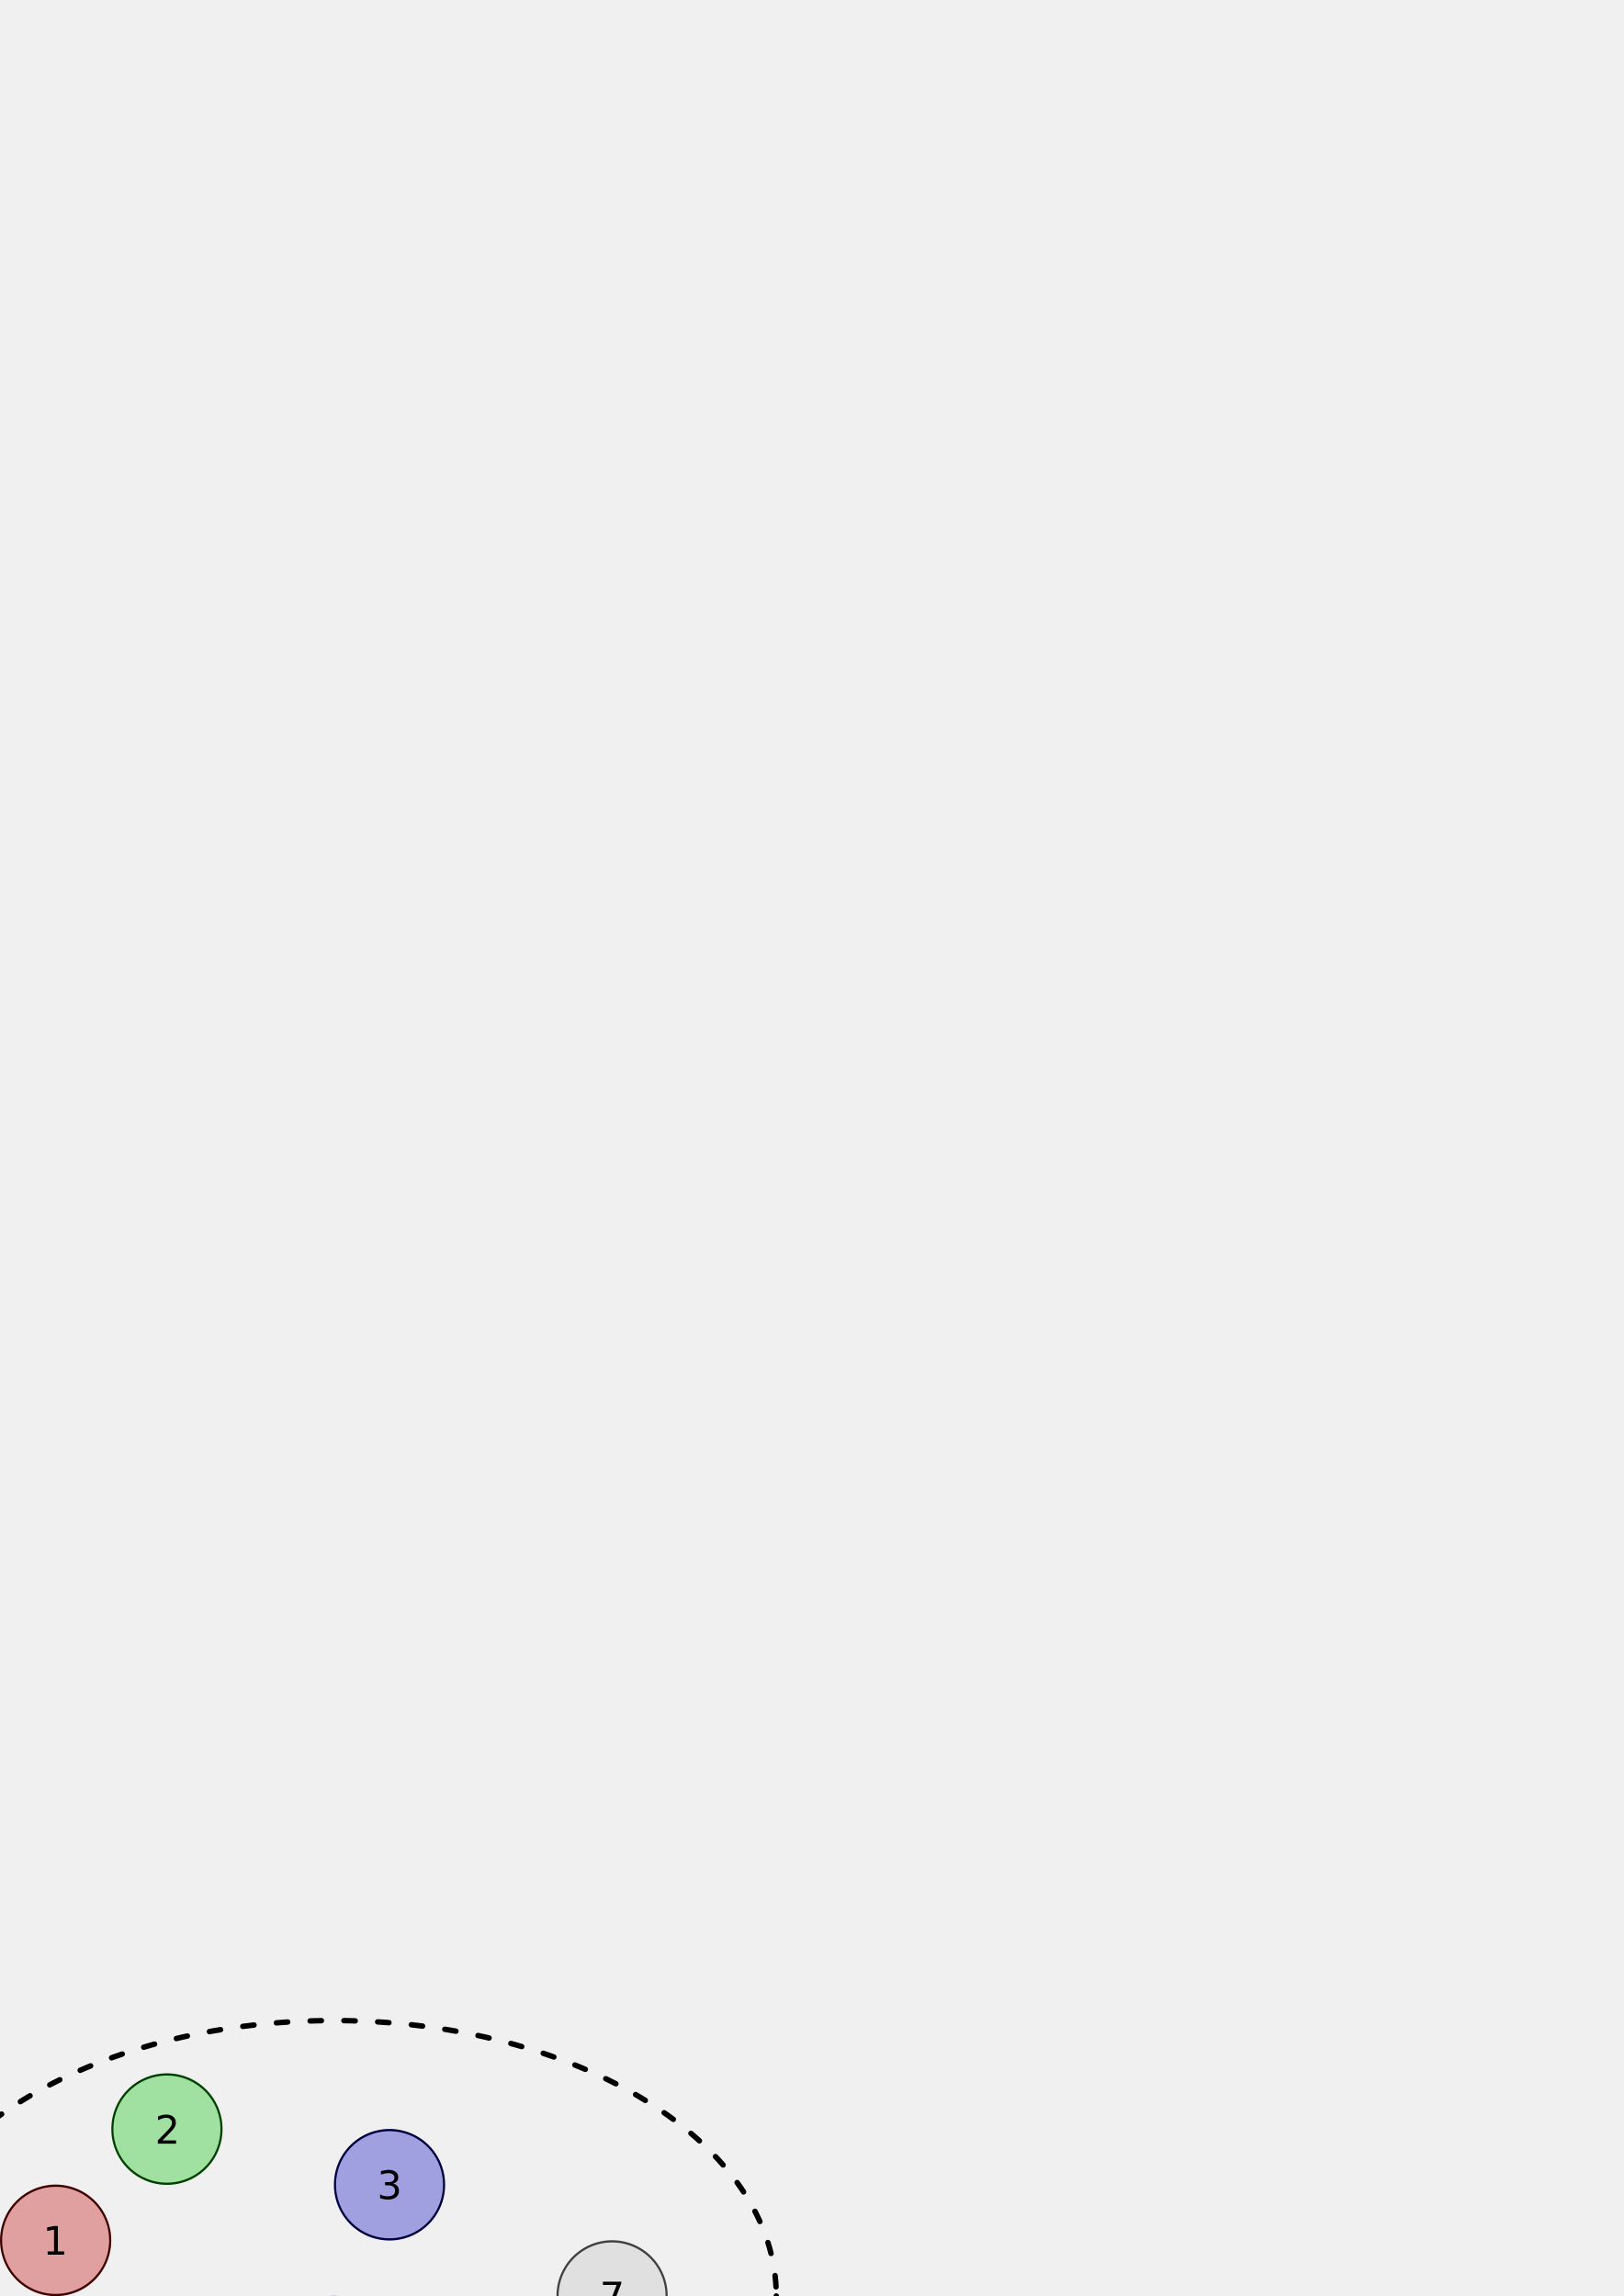
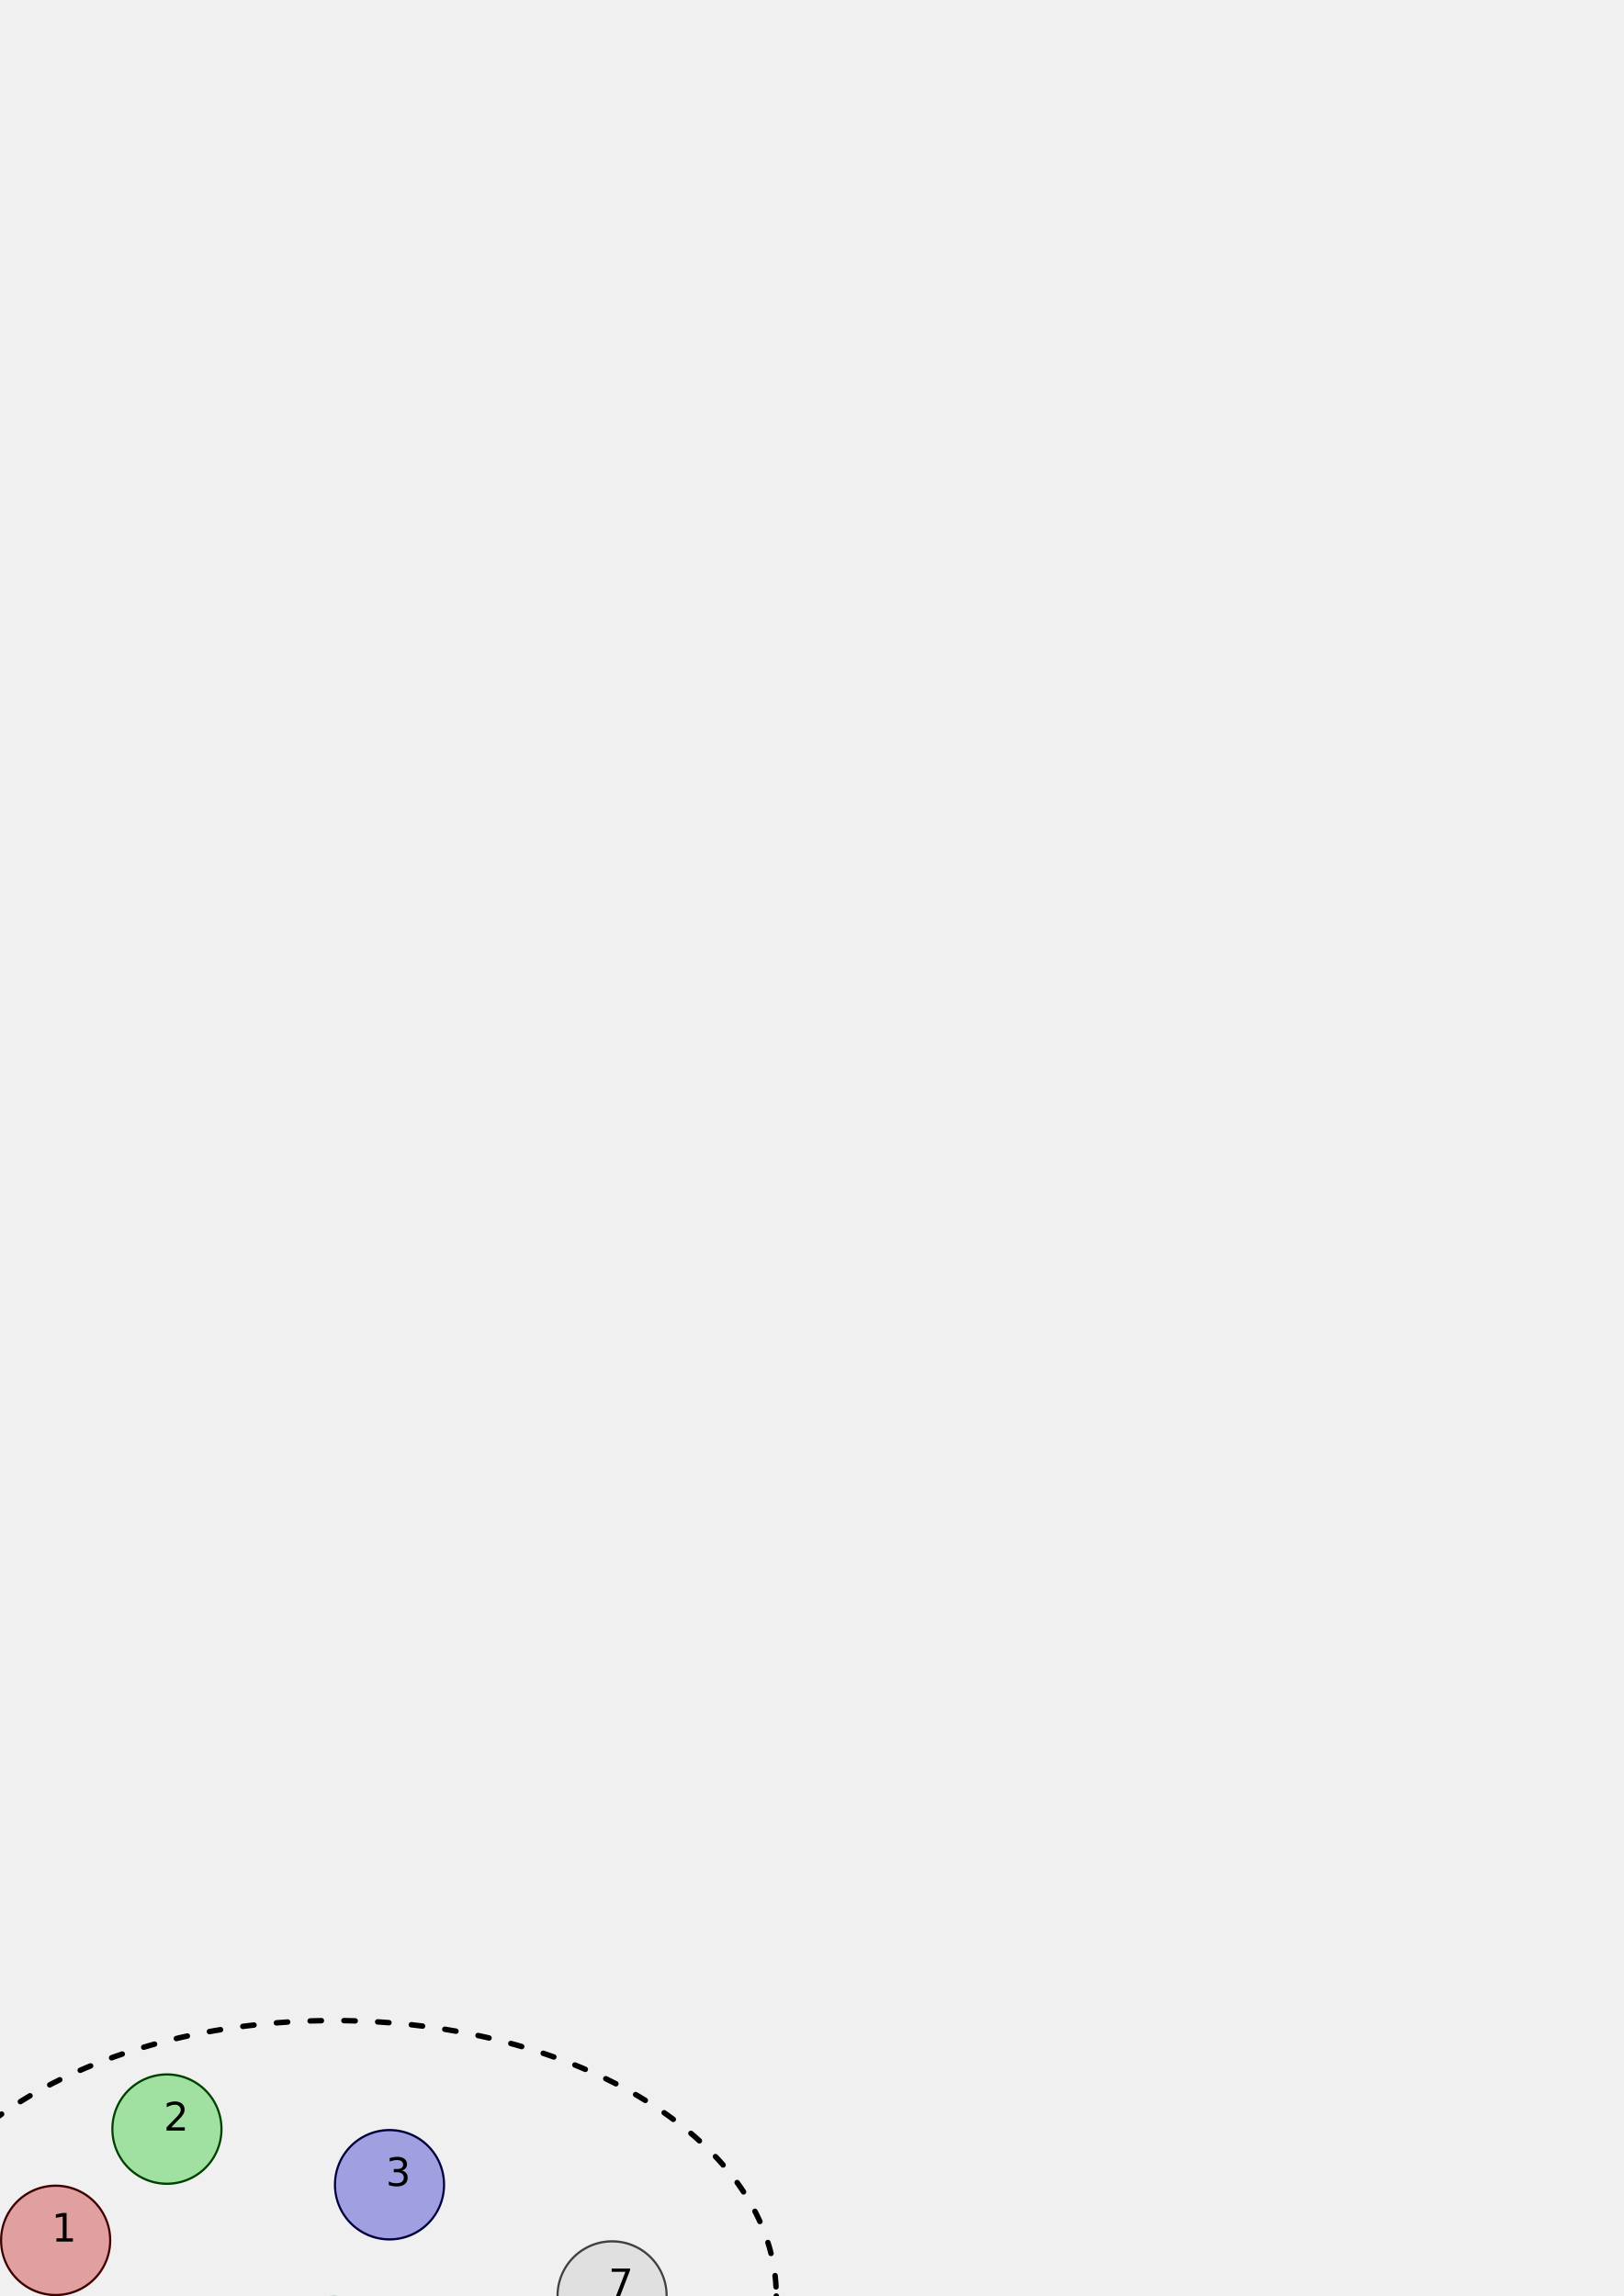
<svg xmlns="http://www.w3.org/2000/svg" width="744.094" height="1052.362" id="svg1307">
  <defs id="defs1309">
    <marker orient="auto" refY="0.0" refX="0.0" id="Arrow1Send" style="overflow:visible;">
      <path id="path2930" d="M 0.0,0.0 L 5.0,-5.0 L -12.5,0.0 L 5.0,5.0 L 0.0,0.0 z " style="fill-rule:evenodd;stroke:#000000;stroke-width:1.0pt;marker-start:none;" transform="scale(0.2) rotate(180)" />
    </marker>
    <marker orient="auto" refY="0.0" refX="0.0" id="Arrow1Mend" style="overflow:visible;">
      <path id="path2936" d="M 0.0,0.0 L 5.0,-5.0 L -12.5,0.0 L 5.0,5.0 L 0.0,0.0 z " style="fill-rule:evenodd;stroke:#000000;stroke-width:1.0pt;marker-start:none;" transform="scale(0.4) rotate(180)" />
    </marker>
  </defs>
  <g id="layer1">
    <path style="opacity:1;fill:#ffffff;fill-opacity:0;fill-rule:nonzero;stroke:#000000;stroke-width:2.42;stroke-linecap:round;stroke-linejoin:round;stroke-miterlimit:4;stroke-dasharray:5.002,10.004;stroke-dashoffset:0;stroke-opacity:1" id="path2499" d="M 338 1079.362 A 196.5 122 0 1 1  -55,1079.362 A 196.5 122 0 1 1  338 1079.362 z" transform="matrix(1.031805,0,0,1.034834,6.99935,-64.59893)" />
-     <g id="g2666" transform="translate(25.5,153.5611)">
-       <path transform="matrix(0.143442,0,0,0.150862,9.426031,796.4362)" d="M 108.571 509.505 A 174.286 165.714 0 1 1  -240,509.505 A 174.286 165.714 0 1 1  108.571 509.505 z" id="path2668" style="opacity:1;fill:#e0a0a0;fill-opacity:1;fill-rule:nonzero;stroke:#400000;stroke-width:6.797;stroke-linecap:round;stroke-linejoin:round;stroke-miterlimit:4;stroke-dasharray:none;stroke-dashoffset:0;stroke-opacity:1" />
-       <text id="text2670" y="879.862" x="-5.884" style="font-size:18px;font-style:normal;font-variant:normal;font-weight:normal;font-stretch:normal;text-align:start;line-height:125%;writing-mode:lr-tb;text-anchor:start;fill:#000000;fill-opacity:1;stroke:none;stroke-width:1px;stroke-linecap:butt;stroke-linejoin:miter;stroke-opacity:1;font-family:Bitstream Vera Sans" xml:space="preserve">
-         <tspan y="879.862" x="-5.884" id="tspan2672">1</tspan>
-       </text>
-     </g>
-     <g id="g2674" transform="translate(76.5,24.00005)">
-       <path transform="matrix(0.143442,0,0,0.150862,9.426081,874.9972)" d="M 108.571 509.505 A 174.286 165.714 0 1 1  -240,509.505 A 174.286 165.714 0 1 1  108.571 509.505 z" id="path2676" style="opacity:1;fill:#a0e0a0;fill-opacity:1;fill-rule:nonzero;stroke:#004000;stroke-width:6.798;stroke-linecap:round;stroke-linejoin:round;stroke-miterlimit:4;stroke-dasharray:none;stroke-dashoffset:0;stroke-opacity:1" />
-       <text id="text2678" y="958.542" x="-5.484" style="font-size:18px;font-style:normal;font-variant:normal;font-weight:normal;font-stretch:normal;text-align:start;line-height:125%;writing-mode:lr-tb;text-anchor:start;fill:#000000;fill-opacity:1;stroke:none;stroke-width:1px;stroke-linecap:butt;stroke-linejoin:miter;stroke-opacity:1;font-family:Bitstream Vera Sans" xml:space="preserve">
-         <tspan y="958.542" x="-5.484" id="tspan2680">2</tspan>
-       </text>
-     </g>
-     <g id="g2682" transform="translate(178.5,-25.49995)">
-       <path transform="matrix(0.143442,0,0,0.150862,9.426081,949.9972)" d="M 108.571 509.505 A 174.286 165.714 0 1 1  -240,509.505 A 174.286 165.714 0 1 1  108.571 509.505 z" id="path2684" style="opacity:1;fill:#a0a0e0;fill-opacity:1;fill-rule:nonzero;stroke:#000040;stroke-width:6.798;stroke-linecap:round;stroke-linejoin:round;stroke-miterlimit:4;stroke-dasharray:none;stroke-dashoffset:0;stroke-opacity:1" />
-       <text id="text2686" y="1033.414" x="-5.691" style="font-size:18px;font-style:normal;font-variant:normal;font-weight:normal;font-stretch:normal;text-align:start;line-height:125%;writing-mode:lr-tb;text-anchor:start;fill:#000000;fill-opacity:1;stroke:none;stroke-width:1px;stroke-linecap:butt;stroke-linejoin:miter;stroke-opacity:1;font-family:Bitstream Vera Sans" xml:space="preserve">
-         <tspan y="1033.414" x="-5.691" id="tspan2688">3</tspan>
-       </text>
-     </g>
-     <g id="g2473" transform="translate(86.49989,-34.99975)">
-       <path transform="matrix(0.143442,0,0,0.150862,-0.573811,1061.497)" d="M 108.571 509.505 A 174.286 165.714 0 1 1  -240,509.505 A 174.286 165.714 0 1 1  108.571 509.505 z" id="path1555" style="fill:#e0e0a0;fill-opacity:1;fill-rule:nonzero;stroke:#404000;stroke-width:6.798;stroke-linecap:round;stroke-linejoin:round;stroke-miterlimit:4;stroke-dasharray:none;stroke-dashoffset:0;stroke-opacity:1" />
-       <text id="text1557" y="1144.914" x="-15.691" style="font-size:18px;font-style:normal;font-variant:normal;font-weight:normal;font-stretch:normal;text-align:start;line-height:125%;writing-mode:lr-tb;text-anchor:start;fill:#000000;fill-opacity:1;stroke:none;stroke-width:1px;stroke-linecap:butt;stroke-linejoin:miter;stroke-opacity:1;font-family:Bitstream Vera Sans" xml:space="preserve">
-         <tspan y="1144.914" x="-15.691" id="tspan1559">4</tspan>
-       </text>
-     </g>
-     <g id="g2478" transform="translate(1.99988,-32.49975)">
-       <path transform="matrix(0.143442,0,0,0.150862,160.4262,1033.497)" d="M 108.571 509.505 A 174.286 165.714 0 1 1  -240,509.505 A 174.286 165.714 0 1 1  108.571 509.505 z" id="path1563" style="fill:#a0e0e0;fill-opacity:1;fill-rule:nonzero;stroke:#004040;stroke-width:6.798;stroke-linecap:round;stroke-linejoin:round;stroke-miterlimit:4;stroke-dasharray:none;stroke-dashoffset:0;stroke-opacity:1" />
-       <text id="text1565" y="1116.914" x="145.309" style="font-size:18px;font-style:normal;font-variant:normal;font-weight:normal;font-stretch:normal;text-align:start;line-height:125%;writing-mode:lr-tb;text-anchor:start;fill:#000000;fill-opacity:1;stroke:none;stroke-width:1px;stroke-linecap:butt;stroke-linejoin:miter;stroke-opacity:1;font-family:Bitstream Vera Sans" xml:space="preserve">
-         <tspan y="1116.914" x="145.309" id="tspan1567">5</tspan>
-       </text>
-     </g>
-     <g id="g2489" transform="translate(-38.50012,18.50025)">
-       <path transform="matrix(0.143442,0,0,0.150862,281.4262,1033.497)" d="M 108.571 509.505 A 174.286 165.714 0 1 1  -240,509.505 A 174.286 165.714 0 1 1  108.571 509.505 z" id="path1571" style="fill:#e0a0e0;fill-opacity:1;fill-rule:nonzero;stroke:#400040;stroke-width:6.798;stroke-linecap:round;stroke-linejoin:round;stroke-miterlimit:4;stroke-dasharray:none;stroke-dashoffset:0;stroke-opacity:1" />
-       <text id="text1573" y="1116.914" x="266.309" style="font-size:18px;font-style:normal;font-variant:normal;font-weight:normal;font-stretch:normal;text-align:start;line-height:125%;writing-mode:lr-tb;text-anchor:start;fill:#000000;fill-opacity:1;stroke:none;stroke-width:1px;stroke-linecap:butt;stroke-linejoin:miter;stroke-opacity:1;font-family:Bitstream Vera Sans" xml:space="preserve">
-         <tspan y="1116.914" x="266.309" id="tspan1575">6</tspan>
-       </text>
-     </g>
-     <g id="g2494" transform="translate(-58.92262,41.40835)">
-       <path transform="matrix(0.143442,0,0,0.150862,348.8487,934.0889)" d="M 108.571 509.505 A 174.286 165.714 0 1 1  -240,509.505 A 174.286 165.714 0 1 1  108.571 509.505 z" id="path2483" style="fill:#e0e0e0;fill-opacity:1;fill-rule:nonzero;stroke:#404040;stroke-width:6.798;stroke-linecap:round;stroke-linejoin:round;stroke-miterlimit:4;stroke-dasharray:none;stroke-dashoffset:0;stroke-opacity:1" />
-       <text id="text2485" y="1017.506" x="333.732" style="font-size:18px;font-style:normal;font-variant:normal;font-weight:normal;font-stretch:normal;text-align:start;line-height:125%;writing-mode:lr-tb;text-anchor:start;fill:#000000;fill-opacity:1;stroke:none;stroke-width:1px;stroke-linecap:butt;stroke-linejoin:miter;stroke-opacity:1;font-family:Bitstream Vera Sans" xml:space="preserve">
-         <tspan y="1017.506" x="333.732" id="tspan2487">7</tspan>
-       </text>
-     </g>
+     <path style="fill:#e0a0a0;fill-opacity:1;fill-rule:nonzero;stroke:#400000;stroke-width:6.797;stroke-linecap:round;stroke-linejoin:round;stroke-miterlimit:4;stroke-dasharray:none;stroke-dashoffset:0;stroke-opacity:1" id="path2668" d="M 108.571 509.505 A 174.286 165.714 0 1 1  -240,509.505 A 174.286 165.714 0 1 1  108.571 509.505 z" transform="matrix(0.143442,0,0,0.150862,34.92603,949.9973)" />
+     <text xml:space="preserve" style="font-size:18px;font-style:normal;font-variant:normal;font-weight:normal;font-stretch:normal;text-align:start;line-height:125%;writing-mode:lr-tb;text-anchor:start;fill:#000000;fill-opacity:1;stroke:none;stroke-width:1px;stroke-linecap:butt;stroke-linejoin:miter;stroke-opacity:1;font-family:Bitstream Vera Sans" x="23.616" y="1027.423" id="text2670">
+       <tspan id="tspan2672" x="23.616" y="1027.423">1</tspan>
+     </text>
+     <path style="fill:#a0e0a0;fill-opacity:1;fill-rule:nonzero;stroke:#004000;stroke-width:6.798;stroke-linecap:round;stroke-linejoin:round;stroke-miterlimit:4;stroke-dasharray:none;stroke-dashoffset:0;stroke-opacity:1" id="path2676" d="M 108.571 509.505 A 174.286 165.714 0 1 1  -240,509.505 A 174.286 165.714 0 1 1  108.571 509.505 z" transform="matrix(0.143442,0,0,0.150862,85.92608,898.9973)" />
+     <text xml:space="preserve" style="font-size:18px;font-style:normal;font-variant:normal;font-weight:normal;font-stretch:normal;text-align:start;line-height:125%;writing-mode:lr-tb;text-anchor:start;fill:#000000;fill-opacity:1;stroke:none;stroke-width:1px;stroke-linecap:butt;stroke-linejoin:miter;stroke-opacity:1;font-family:Bitstream Vera Sans" x="75.016" y="976.542" id="text2678">
+       <tspan id="tspan2680" x="75.016" y="976.542">2</tspan>
+     </text>
+     <path style="fill:#a0a0e0;fill-opacity:1;fill-rule:nonzero;stroke:#000040;stroke-width:6.798;stroke-linecap:round;stroke-linejoin:round;stroke-miterlimit:4;stroke-dasharray:none;stroke-dashoffset:0;stroke-opacity:1" id="path2684" d="M 108.571 509.505 A 174.286 165.714 0 1 1  -240,509.505 A 174.286 165.714 0 1 1  108.571 509.505 z" transform="matrix(0.143442,0,0,0.150862,187.9261,924.4973)" />
+     <text xml:space="preserve" style="font-size:18px;font-style:normal;font-variant:normal;font-weight:normal;font-stretch:normal;text-align:start;line-height:125%;writing-mode:lr-tb;text-anchor:start;fill:#000000;fill-opacity:1;stroke:none;stroke-width:1px;stroke-linecap:butt;stroke-linejoin:miter;stroke-opacity:1;font-family:Bitstream Vera Sans" x="176.809" y="1001.914" id="text2686">
+       <tspan id="tspan2688" x="176.809" y="1001.914">3</tspan>
+     </text>
+     <path style="fill:#e0e0a0;fill-opacity:1;fill-rule:nonzero;stroke:#404000;stroke-width:6.798;stroke-linecap:round;stroke-linejoin:round;stroke-miterlimit:4;stroke-dasharray:none;stroke-dashoffset:0;stroke-opacity:1" id="path1555" d="M 108.571 509.505 A 174.286 165.714 0 1 1  -240,509.505 A 174.286 165.714 0 1 1  108.571 509.505 z" transform="matrix(0.143442,0,0,0.150862,85.92608,1026.497)" />
+     <text xml:space="preserve" style="font-size:18px;font-style:normal;font-variant:normal;font-weight:normal;font-stretch:normal;text-align:start;line-height:125%;writing-mode:lr-tb;text-anchor:start;fill:#000000;fill-opacity:1;stroke:none;stroke-width:1px;stroke-linecap:butt;stroke-linejoin:miter;stroke-opacity:1;font-family:Bitstream Vera Sans" x="74.809" y="1103.915" id="text1557">
+       <tspan id="tspan1559" x="74.809" y="1103.915">4</tspan>
+     </text>
+     <path style="fill:#a0e0e0;fill-opacity:1;fill-rule:nonzero;stroke:#004040;stroke-width:6.798;stroke-linecap:round;stroke-linejoin:round;stroke-miterlimit:4;stroke-dasharray:none;stroke-dashoffset:0;stroke-opacity:1" id="path1563" d="M 108.571 509.505 A 174.286 165.714 0 1 1  -240,509.505 A 174.286 165.714 0 1 1  108.571 509.505 z" transform="matrix(0.143442,0,0,0.150862,162.4261,1000.997)" />
+     <text xml:space="preserve" style="font-size:18px;font-style:normal;font-variant:normal;font-weight:normal;font-stretch:normal;text-align:start;line-height:125%;writing-mode:lr-tb;text-anchor:start;fill:#000000;fill-opacity:1;stroke:none;stroke-width:1px;stroke-linecap:butt;stroke-linejoin:miter;stroke-opacity:1;font-family:Bitstream Vera Sans" x="151.309" y="1078.415" id="text1565">
+       <tspan id="tspan1567" x="151.309" y="1078.415">5</tspan>
+     </text>
+     <path style="fill:#e0a0e0;fill-opacity:1;fill-rule:nonzero;stroke:#400040;stroke-width:6.798;stroke-linecap:round;stroke-linejoin:round;stroke-miterlimit:4;stroke-dasharray:none;stroke-dashoffset:0;stroke-opacity:1" id="path1571" d="M 108.571 509.505 A 174.286 165.714 0 1 1  -240,509.505 A 174.286 165.714 0 1 1  108.571 509.505 z" transform="matrix(0.143442,0,0,0.150862,242.9261,1051.997)" />
+     <text xml:space="preserve" style="font-size:18px;font-style:normal;font-variant:normal;font-weight:normal;font-stretch:normal;text-align:start;line-height:125%;writing-mode:lr-tb;text-anchor:start;fill:#000000;fill-opacity:1;stroke:none;stroke-width:1px;stroke-linecap:butt;stroke-linejoin:miter;stroke-opacity:1;font-family:Bitstream Vera Sans" x="231.809" y="1129.415" id="text1573">
+       <tspan id="tspan1575" x="231.809" y="1129.415">6</tspan>
+     </text>
+     <path style="fill:#e0e0e0;fill-opacity:1;fill-rule:nonzero;stroke:#404040;stroke-width:6.798;stroke-linecap:round;stroke-linejoin:round;stroke-miterlimit:4;stroke-dasharray:none;stroke-dashoffset:0;stroke-opacity:1" id="path2483" d="M 108.571 509.505 A 174.286 165.714 0 1 1  -240,509.505 A 174.286 165.714 0 1 1  108.571 509.505 z" transform="matrix(0.143442,0,0,0.150862,289.9261,975.4973)" />
+     <text xml:space="preserve" style="font-size:18px;font-style:normal;font-variant:normal;font-weight:normal;font-stretch:normal;text-align:start;line-height:125%;writing-mode:lr-tb;text-anchor:start;fill:#000000;fill-opacity:1;stroke:none;stroke-width:1px;stroke-linecap:butt;stroke-linejoin:miter;stroke-opacity:1;font-family:Bitstream Vera Sans" x="278.809" y="1052.915" id="text2485">
+       <tspan id="tspan2487" x="278.809" y="1052.915">7</tspan>
+     </text>
  </g>
</svg>
